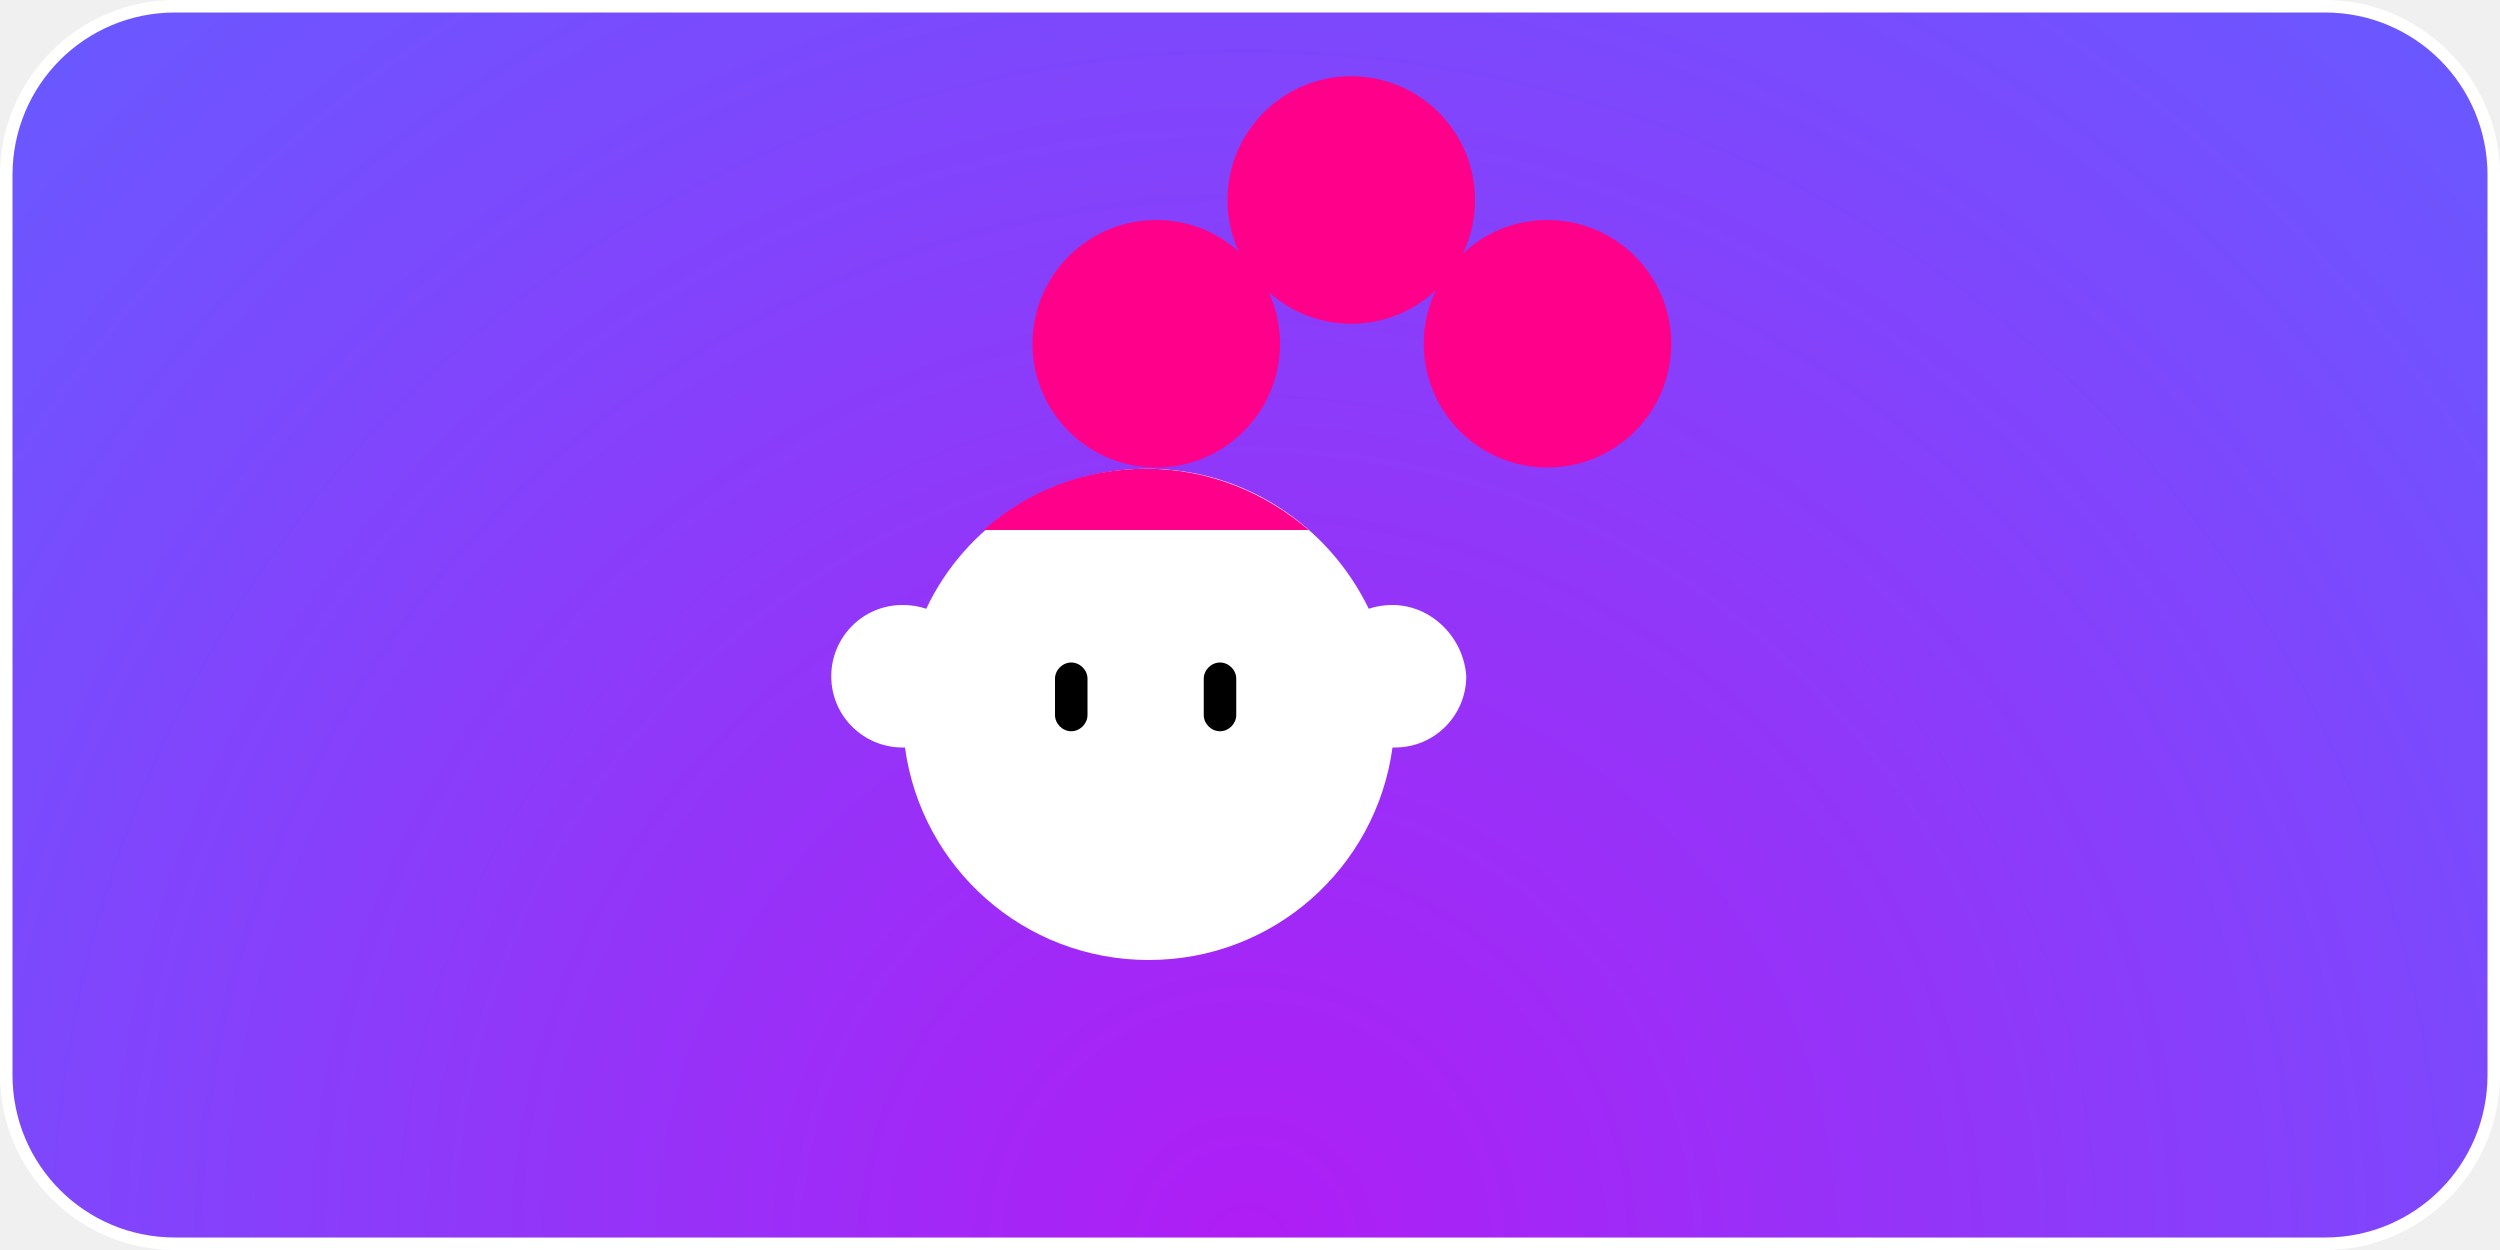
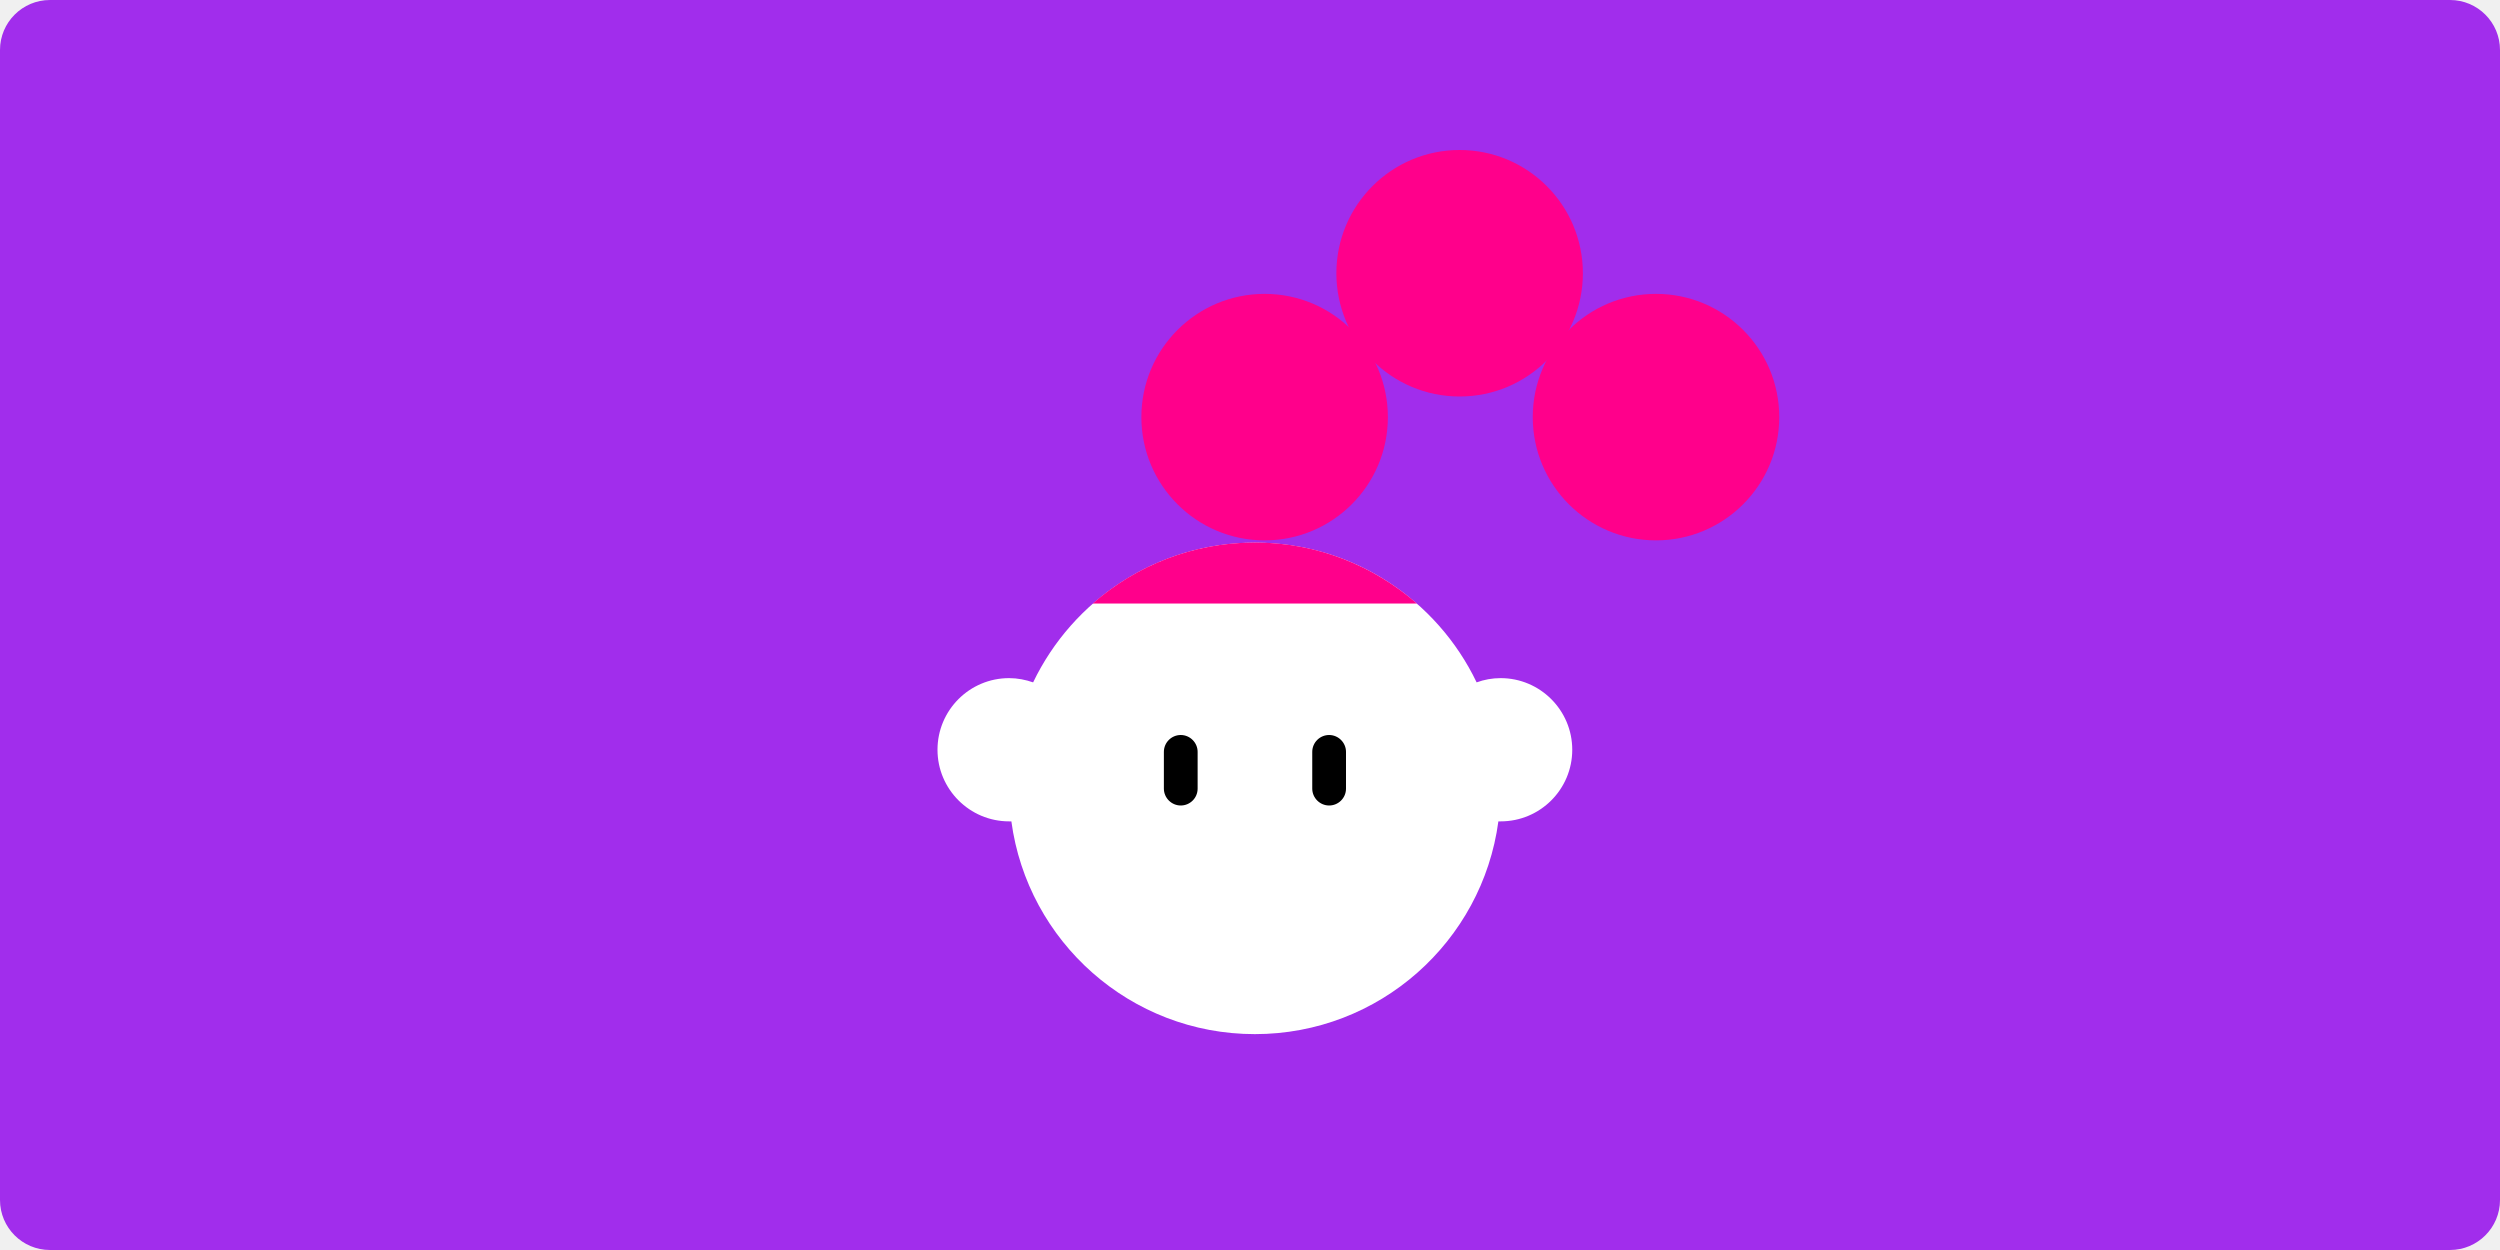
- <svg xmlns="http://www.w3.org/2000/svg" version="1.1" id="Layer_1" x="0px" y="0px" viewBox="0 0 200 100" style="enable-background:new 0 0 200 100;" xml:space="preserve">
-   <style type="text/css">
- 	.st0{fill:url(#SVGID_1_);}
- 	.st1{fill:#FFFFFF;}
- 	.st2{fill:#6B57FF;}
- 	.st3{fill:#BFBFBF;}
- 	.st4{fill:url(#SVGID_00000133493432528520957120000007815592647938251684_);}
- 	.st5{fill:#B74AF7;}
- 	.st6{fill:url(#SVGID_00000063618576152890117990000017096590294608774588_);}
- 	.st7{fill:url(#SVGID_00000158727021075060758710000004064143584992320152_);}
- 	.st8{fill:url(#SVGID_00000155852792835098583490000011557668477967013254_);}
- 	.st9{fill:url(#SVGID_00000149382409424425466270000011716034541940947385_);}
- 	.st10{fill:url(#SVGID_00000139283541798374653300000012183698665850937518_);}
- 	.st11{fill:url(#SVGID_00000007417692798964461040000014601336260523246523_);}
- 	.st12{fill:url(#SVGID_00000065051607367240829730000007213631972640362383_);}
- 	.st13{fill:url(#SVGID_00000054972929390279444290000015902901011413094298_);}
- 	.st14{fill:url(#SVGID_00000021809037233152442830000012379104108445784472_);}
- 	.st15{fill:url(#SVGID_00000129898810001610267940000000020987636118997132_);}
- 	.st16{fill:url(#SVGID_00000126321994073225080080000004777204719554675890_);}
- 	.st17{fill:url(#SVGID_00000116945559741105491820000006590974773056526508_);}
- 	.st18{fill:url(#SVGID_00000111907488866396829170000017799087750111566765_);}
- 	.st19{fill:url(#SVGID_00000179645576582413349190000003688369658185672091_);}
- 	.st20{fill:url(#SVGID_00000158740178792921858430000013506060927472412291_);}
- 	.st21{fill:url(#SVGID_00000132780070543791968940000013911277081869350065_);}
- 	.st22{fill:url(#SVGID_00000183226475983241128570000004098990190136161948_);}
- 	.st23{fill:url(#SVGID_00000168809061082050321850000003292580709161305016_);}
- 	.st24{fill:url(#SVGID_00000112626627981057811880000012127983171593575562_);}
- 	.st25{fill:url(#SVGID_00000124863063394790553400000016831923676579490176_);}
- 	.st26{fill:url(#SVGID_00000039102965847313046240000013649193778055542955_);}
- 	.st27{fill:url(#SVGID_00000126298020271836103560000011078897133854674108_);}
- 	.st28{fill:url(#SVGID_00000168824853699786253590000015124994876385930632_);}
- 	.st29{fill:url(#SVGID_00000074434559694148022750000015981355079916036505_);}
- 	.st30{fill:url(#SVGID_00000052085141573514844430000010295093711803149996_);}
- 	.st31{fill:url(#SVGID_00000020389326360979634620000007280753583980935071_);}
- 	.st32{fill:url(#SVGID_00000183941834327478342000000008945520283809336978_);}
- 	.st33{fill:url(#SVGID_00000129166465089459990630000010623786083641211293_);}
- 	.st34{fill:url(#SVGID_00000104698210825896815090000008233380524079721648_);}
- 	.st35{fill:url(#SVGID_00000070835601788248639850000016960197599240407437_);}
- 	.st36{fill:#FDB60D;}
- 	.st37{fill:#FFFFFF;stroke:#FDB60D;stroke-miterlimit:10;}
- 	.st38{fill:url(#SVGID_00000146490394227294183830000010532905646194283397_);}
- 	.st39{fill:url(#SVGID_00000065075164728161546190000010508944585207317659_);}
- 	.st40{fill:#FF008B;}
- 	.st41{fill:url(#SVGID_00000062164399621567062220000014815549511995416254_);}
- 	.st42{fill:none;stroke:#000000;stroke-miterlimit:10;}
- </style>
-   <g>
-     <radialGradient id="SVGID_1_" cx="99.764" cy="0.353" r="133.764" gradientTransform="matrix(1 0 0 -1 0 100)" gradientUnits="userSpaceOnUse">
-       <stop offset="0" style="stop-color:#AF1DF5" />
-       <stop offset="1" style="stop-color:#6B57FF" />
-     </radialGradient>
-     <path class="st0" d="M14,99.5C6.6,99.5,0.5,93.4,0.5,86V14C0.5,6.6,6.6,0.5,14,0.5h172c7.4,0,13.5,6.1,13.5,13.5v72   c0,7.4-6.1,13.5-13.5,13.5H14z" />
-     <path class="st1" d="M186,1c7.2,0,13,5.8,13,13v72c0,7.2-5.8,13-13,13H14C6.8,99,1,93.2,1,86V14C1,6.8,6.8,1,14,1H186 M186,0H14   C6.3,0,0,6.3,0,14v72c0,7.7,6.3,14,14,14h172c7.7,0,14-6.3,14-14V14C200,6.3,193.7,0,186,0L186,0z" />
-   </g>
-   <g>
-     <g>
-       <g>
-         <g>
-           <path class="st1" d="M111.4,48.4c-0.7,0-1.3,0.1-1.9,0.3c-3.2-6.6-9.9-11.2-17.7-11.2c-7.8,0-14.6,4.6-17.7,11.2      c-0.6-0.2-1.2-0.3-1.9-0.3c-3.2,0-5.7,2.6-5.7,5.7c0,3.2,2.6,5.7,5.7,5.7c0.1,0,0.1,0,0.2,0c1.3,9.6,9.5,17,19.5,17      c10,0,18.2-7.4,19.5-17c0.1,0,0.1,0,0.2,0c3.2,0,5.7-2.6,5.7-5.7C117.1,51,114.5,48.4,111.4,48.4z" />
-         </g>
-       </g>
-       <g>
-         <path d="M96.3,54.3l0,2.9c0,0.7,0.6,1.3,1.3,1.3l0,0c0.7,0,1.3-0.6,1.3-1.3l0-2.9c0-0.7-0.6-1.3-1.3-1.3l0,0     C96.9,53,96.3,53.6,96.3,54.3z" />
-         <path d="M84.4,54.3l0,2.9c0,0.7,0.6,1.3,1.3,1.3l0,0c0.7,0,1.3-0.6,1.3-1.3l0-2.9c0-0.7-0.6-1.3-1.3-1.3l0,0     C85,53,84.4,53.6,84.4,54.3z" />
-       </g>
-     </g>
-     <g>
-       <g>
-         <path class="st40" d="M104.7,42.4c-3.5-3-8-4.9-13-4.9c-5,0-9.5,1.8-13,4.9H104.7z" />
-       </g>
-       <g>
-         <circle class="st40" cx="92.5" cy="27.5" r="9.9" />
-       </g>
-       <g>
-         <circle class="st40" cx="108.1" cy="16" r="9.9" />
-       </g>
-       <g>
-         <circle class="st40" cx="123.8" cy="27.5" r="9.9" />
-       </g>
-     </g>
-   </g>
+ <svg xmlns="http://www.w3.org/2000/svg" width="200" height="100" viewBox="0 0 200 100" fill="none">
+   <rect width="200" height="100" rx="4" fill="#A12DEC" />
+   <path d="M120.05 54.25C119.38 54.25 118.73 54.37 118.13 54.59C114.96 47.98 108.21 43.41 100.39 43.41C92.57 43.41 85.82 47.98 82.65 54.59C82.05 54.38 81.4 54.25 80.73 54.25C77.56 54.25 75 56.82 75 59.98C75 63.14 77.57 65.71 80.73 65.71C80.79 65.71 80.85 65.71 80.91 65.71C82.2 75.32 90.43 82.73 100.39 82.73C110.35 82.73 118.58 75.32 119.87 65.71C119.93 65.71 119.99 65.71 120.05 65.71C123.22 65.71 125.78 63.14 125.78 59.98C125.78 56.82 123.21 54.25 120.05 54.25Z" fill="white" />
+   <path d="M104.98 60.15V63.09C104.98 63.83 105.59 64.44 106.33 64.44C107.07 64.44 107.68 63.84 107.68 63.09V60.15C107.68 59.41 107.07 58.8 106.33 58.8C105.59 58.8 104.98 59.4 104.98 60.15Z" fill="black" />
+   <path d="M93.11 60.15V63.09C93.11 63.83 93.72 64.44 94.46 64.44C95.2 64.44 95.81 63.84 95.81 63.09V60.15C95.81 59.41 95.2 58.8 94.46 58.8C93.72 58.8 93.11 59.4 93.11 60.15Z" fill="black" />
+   <path d="M113.35 48.28C109.88 45.25 105.35 43.4 100.39 43.4C95.43 43.4 90.89 45.24 87.42 48.28H113.35Z" fill="#FF008B" />
+   <path d="M101.17 43.23C106.616 43.23 111.03 38.816 111.03 33.37C111.03 27.924 106.616 23.51 101.17 23.51C95.725 23.51 91.31 27.924 91.31 33.37C91.31 38.816 95.725 43.23 101.17 43.23Z" fill="#FF008B" />
+   <path d="M116.77 31.72C122.216 31.72 126.63 27.305 126.63 21.86C126.63 16.415 122.216 12 116.77 12C111.324 12 106.91 16.415 106.91 21.86C106.91 27.305 111.324 31.72 116.77 31.72Z" fill="#FF008B" />
+   <path d="M132.48 43.23C137.926 43.23 142.34 38.816 142.34 33.37C142.34 27.924 137.926 23.51 132.48 23.51C127.034 23.51 122.62 27.924 122.62 33.37C122.62 38.816 127.034 43.23 132.48 43.23Z" fill="#FF008B" />
</svg>
